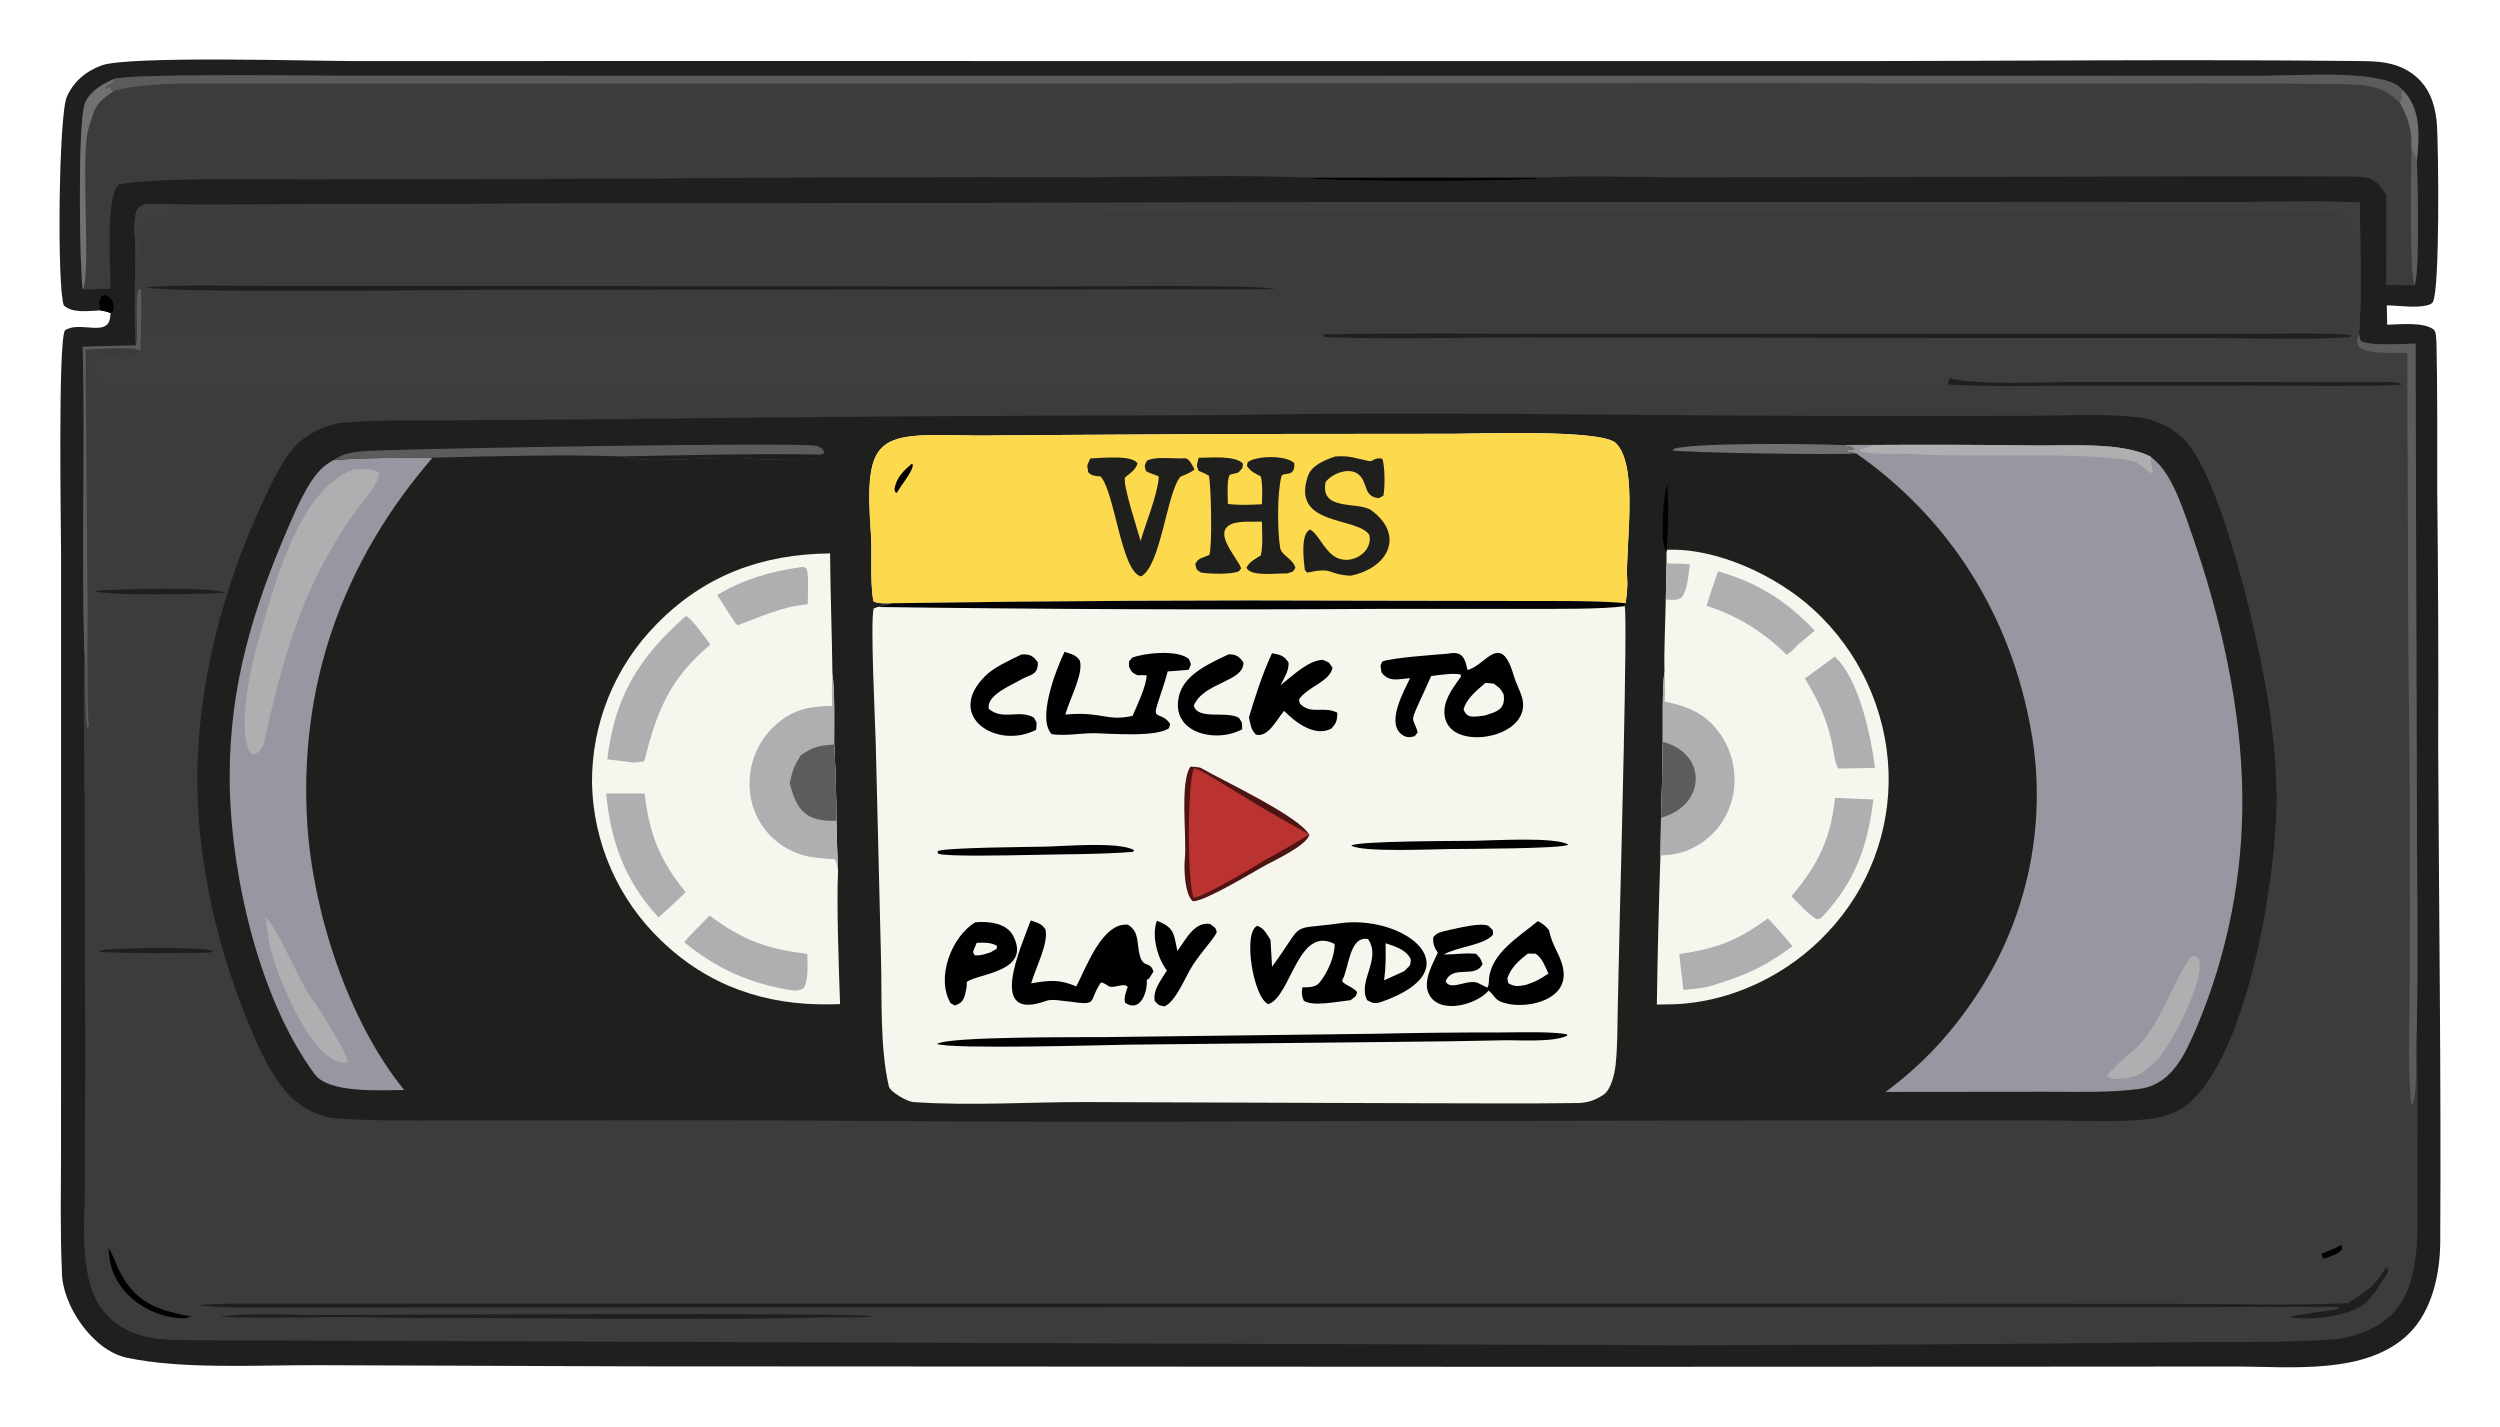
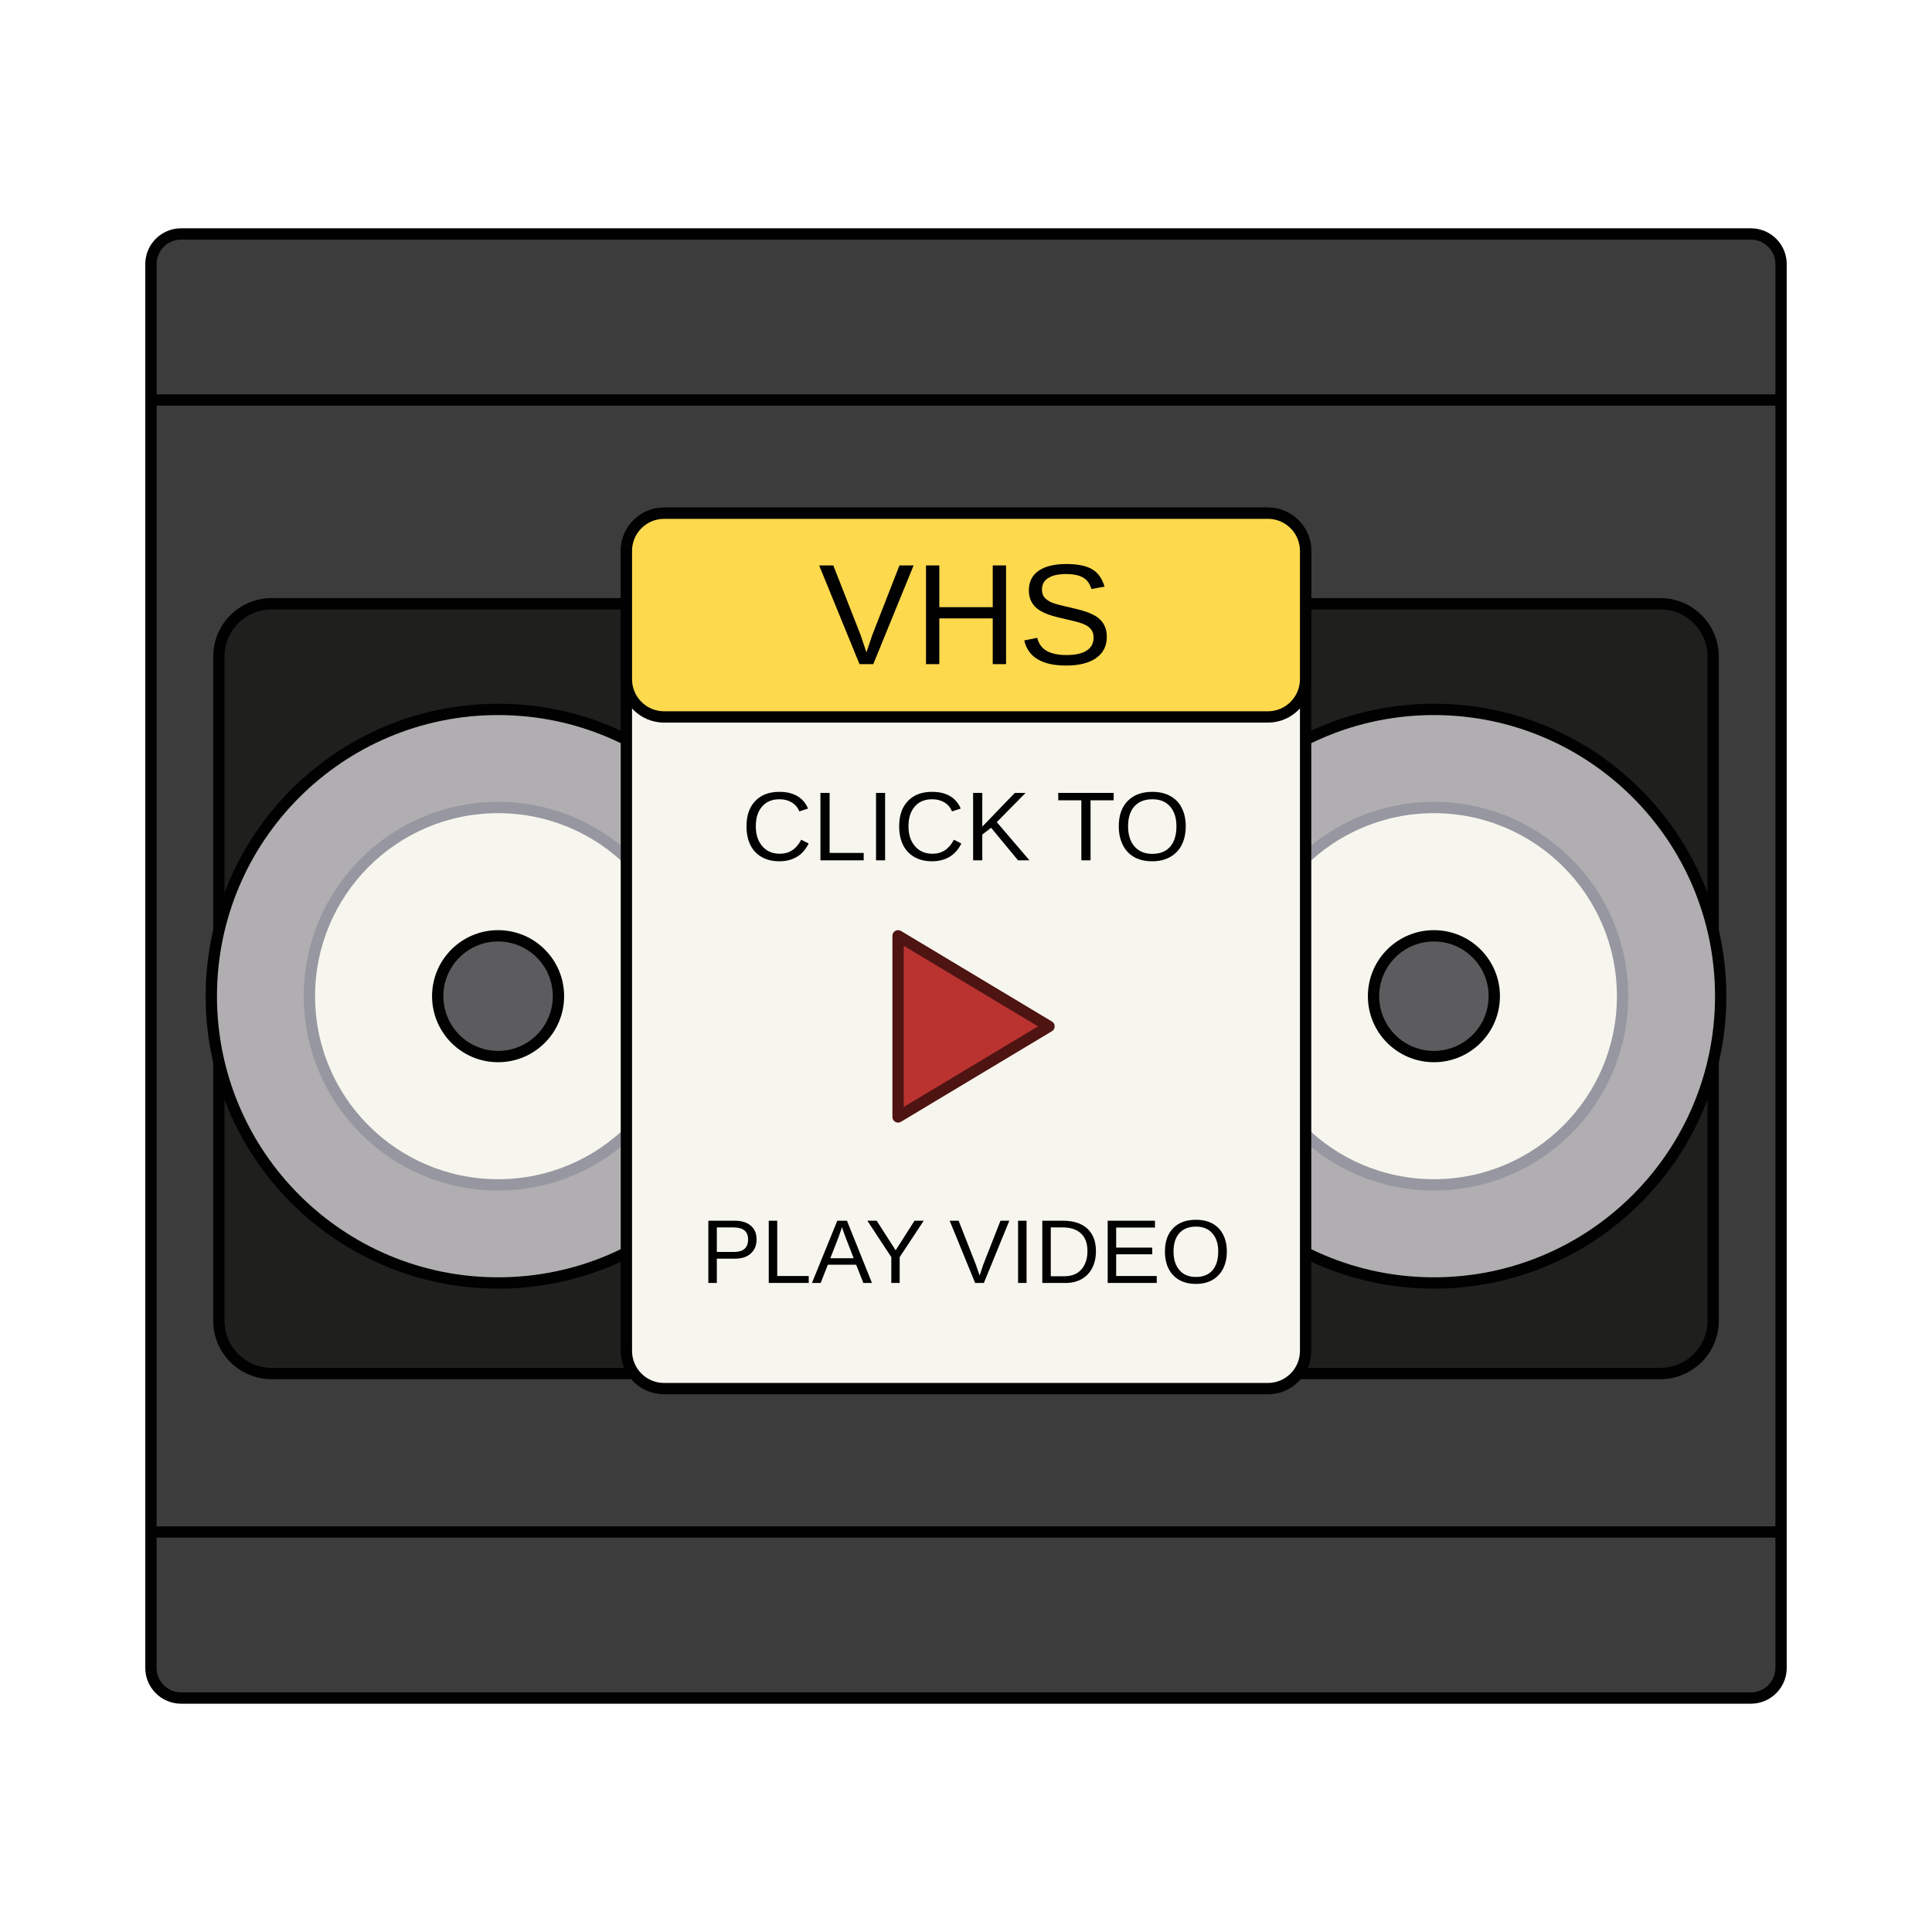
- <svg xmlns="http://www.w3.org/2000/svg" width="982.182" height="560.559" viewBox="0 0 982.182 560.559" fill="none" role="img" aria-labelledby="vhs-play-video-title">
-   <g transform="translate(-49.54441 -1419.798)">
-     <path transform="matrix(1,0,0,-1,72.92969,1961.742)" d="M16.019 419.994C11.231 419.799 5.228 418.816 1.717 421.899-1.05 428.611-.334 496.854 2.872 503.919 5.634 510.009 10.322 513.976 16.549 516.249 27.123 520.096 98.419 517.981 114.431 517.958L253.196 517.973 694.06 517.943C763.206 517.913 832.433 518.709 901.57 517.981 908.209 517.906 914.578 518.048 920.684 515.161 926.311 512.499 930.242 508.051 932.252 502.171 933.31 499.081 933.835 495.804 934.045 492.549 934.615 483.474 935.231 428.701 932.455 423.331 932.05 422.536 930.894 422.169 930.054 421.974 925.268 420.849 919.244 421.906 914.323 421.981L914.48 414.376C919.424 414.466 928.524 415.531 932.612 412.576 933.918 411.631 933.603 408.864 933.843 407.379 934.263 388.194 934.098 368.926 934.135 349.733 934.51 316.051 934.638 282.361 934.518 248.671 934.788 183.743 935.711 118.793 935.313 53.858 935.238 41.528 932.14 26.926 922.965 17.949 906.198 1.539 876.274 5.109 853.941 5.079L790.955 5.034 585.176 4.958 225.931 5.138 101.424 5.596C78.703 5.716 48.215 3.819 26.295 8.566 12.893 11.469 .768 29.469 .937 42.549 .235 58.434 .553 73.981 .586 89.649L.613 179.191 .613 323.686C.596 333.271-.658 407.739 2.133 412.156 8.048 416.169 19.514 408.938 19.931 417.931 19.99 418.246 20.049 418.561 20.108 418.876 18.79 419.611 17.511 419.716 16.019 419.994Z" fill="#1f1f1e" />
-     <path transform="matrix(1,0,0,-1,88.5,1542.867)" d="M.452 1.116C-.067 4.806-.352 3.621 .808 6.598L2.201 7.176C4.873 5.758 3.981 6.591 5.568 4.003 5.641 2.541 6.123 .853 4.54-.002 3.223 .733 1.943 .838 .452 1.116Z" fill="#010101" />
-     <path transform="matrix(1,0,0,-1,82.03906,1948.637)" d="M20.72 431.532C20.573 435.844 19.746 443.127 21.433 446.592 22.855 447.852 23.597 448.677 25.84 448.624 40.362 448.294 55.111 448.407 69.615 448.444L169.952 448.782 493.335 449.329 768.332 449.502 849.629 449.479C863.5 449.479 881.039 449.952 894.595 449.239 894.655 438.582 895.45 406.467 894.25 397.774 894.513 396.559 894.558 394.977 895.42 394.624 899.741 392.869 911.849 393.784 916.515 393.859L916.988 224.344C916.996 191.179 917.581 157.009 917.003 123.904 917.086 122.929 917.138 121.947 917.161 120.972 917.476 97.384 917.183 73.729 917.281 50.134 917.333 38.014 916.598 22.669 907.941 13.227 902.345 7.129 892.21 3.244 884.085 2.644 861.46 .987 838.466 1.879 815.773 1.444 752.083 .724 688.393 .349 624.7 .319L44.097 2.292C31.068 2.352 18.621 2.232 9.114 12.567-1.872 24.514 .799 47.869 .855 63.229L.982 116.352 .702 215.982C.614 235.092 .161 255.214 .582 274.257-.482 313.264 .988 353.449 0 392.607 6.979 392.839 13.961 393.004 20.943 393.117 20.026 399.064 20.641 424.422 20.72 431.532Z" fill="#3d3c3d" />
-     <path transform="matrix(1,0,0,-1,86.32031,1572.836)" d="M16.436 55.731C16.289 60.043 15.461 67.326 17.149 70.791 18.571 72.051 19.313 72.876 21.556 72.823 36.077 72.493 50.827 72.606 65.331 72.643L165.668 72.981 489.051 73.528 764.048 73.701 845.345 73.678C859.216 73.678 876.755 74.151 890.311 73.438 890.371 62.781 891.166 30.666 889.966 21.973 889.141 18.478 888.915 19.581 889.913 16.798 893.462 13.596 903.499 14.668 909.035 14.248L909.013 1.543 906.86 1.963C902.546 1.093 856.62 1.513 848.923 1.513L774.047 1.468C759.959 1.468 742.12 1.056 728.391 2.023 726.291 .876 699.727 1.318 695.601 1.303L583.95 1.266 168.873 1.296 55.767 1.348C47.709 1.356 6.147 .321 2.35 2.571L3.846 2.008 1.603 3.313C-.075 5.488 .168 8.008 0 10.896 3.334 15.943 11.832 9.411 18.434 15.163 18.556 23.586 18.868 31.176 18.644 39.651L17.445 39.021C16.255 32.991 17.699 22.108 16.658 17.316 15.741 23.263 16.356 48.621 16.436 55.731Z" fill="#3d3c3d" />
-     <path transform="matrix(1,0,0,-1,86.32031,1572.836)" d="M16.436 55.731C16.289 60.043 15.461 67.326 17.149 70.791 18.571 72.051 19.313 72.876 21.556 72.823 36.077 72.493 50.827 72.606 65.331 72.643L165.668 72.981 489.051 73.528 764.048 73.701 845.345 73.678C859.216 73.678 876.755 74.151 890.311 73.438 890.371 62.781 891.166 30.666 889.966 21.973 889.141 18.478 888.915 19.581 889.913 16.798 893.462 13.596 903.499 14.668 909.035 14.248L909.013 1.543 906.86 1.963C902.546 1.093 856.62 1.513 848.923 1.513L774.047 1.468C759.959 1.468 742.12 1.056 728.391 2.023 726.291 .876 699.727 1.318 695.601 1.303L583.95 1.266 168.873 1.296 55.767 1.348C47.709 1.356 6.147 .321 2.35 2.571L3.846 2.008 1.603 3.313C-.075 5.488 .168 8.008 0 10.896 3.334 15.943 11.832 9.411 18.434 15.163 18.556 23.586 18.868 31.176 18.644 39.651 20.196 36.043 19.555 26.263 19.412 21.808L321.86 21.816 425.357 21.786C443.407 21.786 465.18 22.386 482.981 21.651L483.673 20.623C509.144 19.581 537.144 20.526 562.813 20.473L726.868 20.278 830.289 20.256C845.225 20.233 872.539 19.416 886.485 20.608 886.942 20.631 887.58 20.886 888.06 21.043 887.108 32.083 889.876 60.186 886.605 67.978 883.334 70.791 861.091 69.891 855.525 69.891L807.738 69.853 653.922 69.756 149.977 68.841C122.539 68.661 95.1 68.668 67.662 68.856 60.757 68.871 23.63 69.988 19.956 67.041 18.413 61.888 18.2 49.348 17.487 42.801 17.371 47.098 17.338 50.623 16.585 54.898L16.436 55.731Z" fill="#3e3e3f" />
-     <path transform="matrix(1,0,0,-1,814.711,1571.914)" d="M0 1.1 .735 3.53C3.293 3.733 .075 3.478 2.506 3.088 15.986 .898 33.481 1.978 47.156 2.03L169.796 1.985C171.507 1.97 177.733 2.278 178.469 1.04 174.155 .17 128.229 .59 120.532 .59L45.656 .545C31.568 .545 13.728 .133 0 1.1Z" fill="#1f1f1e" />
-     <path transform="matrix(1,0,0,-1,569.2969,1553.848)" d="M0 2.664C31.241 3.346 64.256 2.844 95.633 2.866L270.459 2.926 360.466 2.859C369.986 2.844 395.492 3.451 403.677 2.386L403.504 1.621C389.558 .429 362.244 1.246 347.308 1.269L243.888 1.291 79.832 1.486C54.163 1.539 26.163 .594 .692 1.636L0 2.664Z" fill="#1f1f1e" />
-     <path transform="matrix(1,0,0,-1,106.8672,1535.473)" d="M0 2.777C11.726 3.992 37.778 3.317 50.108 3.317H144.654L358.702 3.137C369.204 3.107 438.872 3.999 443.598 2.049L135.694 1.809C119.862 1.764 6.674 .497 0 2.777Z" fill="#1f1f1e" />
-     <path transform="matrix(1,0,0,-1,975.5703,1853.758)" d="M19.783 295.17C14.247 295.59 4.21 294.517 .661 297.719-.336 300.502-.111 299.4 .714 302.895 .976 301.68 1.021 300.097 1.884 299.745 6.205 297.99 18.313 298.905 22.979 298.98L23.452 129.465C23.459 96.3 24.044 62.13 23.467 29.025 22.304 19.905 24.375 8.46 21.824-0L21.276 .525C19.971 11.76 20.496 27.352 20.594 39.097 20.976 86.19 20.736 132.907 20.136 179.985L19.761 282.465 19.783 295.17Z" fill="#5c5b5d" />
-     <path transform="matrix(1,0,0,-1,82.03906,1705.93)" d="M20.943 150.411C21.984 155.204 20.539 166.086 21.729 172.116L22.928 172.746C23.152 164.271 22.84 156.681 22.719 148.259 20.006 150.344 6.448 148.806 1.142 148.904L1.924 46.424C1.976 39.074 1.465 7.319 2.462 1.191L1.881-.001C.612 3.614 1.545 24.756 .582 31.551-.482 70.559 .988 110.744 0 149.901 6.979 150.134 13.961 150.299 20.943 150.411Z" fill="#5c5b5d" />
-     <path transform="matrix(1,0,0,-1,127.0625,1861.914)" d="M404.164 279.013C481.134 280.543 560.258 278.825 637.466 278.728L718.697 278.75C732.876 278.758 747.962 279.755 762.043 278.225 768.502 277.52 775.321 274.573 780.01 270.02 795.801 254.683 810.167 188.398 813.611 166.498 815.561 154.093 816.761 141.95 816.859 129.395 817.084 98.923 806.364 32.345 784.173 10.235 779.432 5.51 773.581 3.283 766.986 2.518 753.783 .988 739.657 1.918 726.342 1.925L650.776 1.97 412.412 1.595C335.399 .898 257.793 2.083 180.717 2L99.357 1.918C84.322 1.933 68.243 1.625 53.306 2.885 47.835 3.343 40.717 7.213 36.822 11.09 29.547 18.328 24.774 28.925 20.824 38.338 8.32 68.135 .198 102.088 .004 134.518-.224 172.505 9.995 211.49 26.108 245.75 29.412 252.778 33.646 261.98 39.021 267.44 43.303 271.798 50.899 275.45 56.973 276.005 69.271 277.138 82.416 276.898 94.789 276.935L156.102 277.37C238.786 278.375 321.474 278.923 404.164 279.013Z" fill="#1f1f1e" />
-     <path transform="matrix(1,0,0,-1,391.0703,1855.93)" d="M8.9 199.132C6.643 199.147 3.379 198.847 1.581 199.934 .211 208.012 1.157 219.224 .673 225.817-2.297 266.317 3.415 265.844 41.317 265.012 44.242 264.952 50.485 265.087 53.919 265.109L134.623 265.612 229.609 265.702C238.217 265.709 287.656 267.577 293.285 262.057 302.495 253.019 296.871 220.409 297.761 208.147 297.978 205.447 297.406 200.519 297.061 199.192L296.745 197.984C298.03 196.027 295.141 88.319 294.874 77.009L294.054 40.522C293.919 33.187 293.981 25.072 293.214 17.834 292.848 14.384 291.465 8.069 288.481 6.074 284.904 3.689 282.097 2.827 277.79 2.767 257.672 2.497 237.365 2.699 217.249 2.699L85.924 3.157C63.235 3.262 39.939 1.567 17.246 3.172 14.952 3.329 8.185 7.072 7.659 9.389 4.119 24.989 5.022 43.409 4.599 59.534L2.542 143.714C2.336 152.137 .34 191.452 1.697 197.054L3.283 197.662 8.9 199.132Z" fill="#f7f6ee" />
-     <path transform="matrix(1,0,0,-1,391.0703,1658.648)" d="M8.9 1.85C6.643 1.865 3.379 1.565 1.581 2.653 .211 10.73 1.157 21.943 .673 28.535-2.297 69.035 3.415 68.563 41.317 67.73 44.242 67.67 50.485 67.805 53.919 67.828L134.623 68.33 229.609 68.42C238.217 68.428 287.656 70.295 293.285 64.775 302.495 55.738 296.871 23.128 297.761 10.865 297.978 8.165 297.406 3.238 297.061 1.91 285.176 2.938 270.516 2.683 258.371 2.735L196.308 2.84C133.837 3.125 71.365 2.795 8.9 1.85Z" fill="#fdd94e" />
-     <path transform="matrix(1,0,0,-1,519.1328,1647.348)" d="M1.33 47.698C5.686 47.691 15.767 48.756 18.751 45.366L18.535 43.716C16.457 41.286 17.404 42.081 13.597 41.061 12.285 39.111 12.783 32.376 12.813 29.563 17.708 28.986 21.316 29.233 26.194 29.443 26.273 32.976 26.559 36.996 25.745 40.378 23.189 41.751 21.972 42.141 20.286 44.511L20.596 45.966C24.14 48.636 35.691 48.771 38.886 45.621 39.428 39.598 34.4 42.471 33.829 40.326 32.169 34.071 32.243 18.591 33.364 12.268 33.881 9.343 38.309 8.083 39.365 4.476 38.082 2.526 38.702 3.163 36.101 2.263 32.269 2.443 21.734 .793 20.12 4.521 21.256 6.876 23.44 7.858 25.742 9.321 26.638 13.206 26.262 18.523 26.163 22.626 23.978 22.641 21.794 22.626 19.609 22.573 2.305 22.071 17.669 7.648 17.998 4.116L17.004 3.013C13.8 1.828 5.536 2.023 2.196 2.631 .1 4.123 .736 3.276 0 5.931 1.262 8.466 2.243 8.046 5.547 9.546 6.728 13.318 6.21 36.426 5.389 40.641 3.732 41.608 3.076 41.878 1.278 42.583 .3 45.253 .62 44.458 1.33 47.698Z" fill="#1f1f1e" />
-     <path transform="matrix(1,0,0,-1,561.586,1646.297)" d="M12.527 47.171C18.76 47.561 20.22 46.436 26.182 45.319 27.062 45.154 28.445 47.066 31.047 46.226 32.078 43.369 32.144 34.691 31.427 31.721L29.606 30.776C23.345 31.414 25.579 37.061 21.533 40.241 18.044 42.979 11.435 40.609 8.768 37.151 6.353 25.406 21.77 29.659 26.737 25.999 40.054 16.174 33.259 3.191 18.506 .311 8.924 .889 12.143 3.829 1.532 1.526L.578 2.591C.131 6.431-1.175 16.924 2.669 18.446 5.906 16.669 7.831 10.961 11.96 8.066 18.19 3.694 27.652 9.446 25.895 16.391 21.008 23.614-4.789 19.691 1.738 39.289 3.234 43.781 8.531 45.784 12.527 47.171Z" fill="#1f1f1e" />
-     <path transform="matrix(1,0,0,-1,476.7344,1647.426)" d="M1.145 47.52C5.383 47.633 18.062 49.081 19.725 45.443 18.615 42.766 17.082 41.91 14.801 40.073 13.821 37.313 19.748 19.373 20.93 15.09 22.758 21.578 27.65 33.421 28.065 40.193 28.108 40.891 25.088 41.235 22.993 42.593 22.417 45.18 22.323 44.131 23.331 46.561 26.526 48.496 34.136 47.273 38.256 47.588 39.987 47.723 41.255 44.775 42.106 43.238 40.452 41.79 38.637 41.228 36.591 40.373 31.191 34.066 28.85 5.123 21.082 1.186 13.284 2.978 10.758 34.605 5.179 40.433 2.9 40.71 1.875 40.553 .359 42.068-.161 45.488-.281 44.07 1.145 47.52Z" fill="#1f1f1e" />
-     <path transform="matrix(1,0,0,-1,400.9531,1613.465)" d="M6.845 11.52 7.182 11.16C7.535 8.962 2.83 3.3 .889-0-.054 .585 .358 .18 0 1.612 .902 6.262 3.434 8.542 6.845 11.52Z" fill="#010101" />
-     <path transform="matrix(1,0,0,-1,394.3516,1659.605)" d="M5.617 2.805C68.081 3.75 130.554 4.08 193.024 3.795L255.088 3.69C267.232 3.638 281.893 3.893 293.778 2.865L293.462 1.658C284.624 .398 266.396 .63 256.956 .608L197.481 .593C131.653 .188 65.823 .435 0 1.335L5.617 2.805Z" fill="#010101" />
-     <path transform="matrix(1,0,0,-1,514.8281,1773.969)" d="M2.443 53.016C3.173 52.963 5.977 52.776 6.412 52.521 14.462 47.796 45.488 33.373 49.11 26.113 47.8 21.913 35.924 16.423 31.488 14.001 26.02 10.978 8.018-.002 3.351 .088 .151 2.728-.206 12.801 .195 16.701 1.066 25.161-1.91 46.926 2.443 53.016Z" fill="#4e1412" />
-     <path transform="matrix(1,0,0,-1,516.6172,1772.52)" d="M2.108 50.941C4.824 49.981 6.946 48.676 9.384 47.199 21.908 39.601 34.38 31.779 47.339 24.946 41.272 21.189 36.147 18.196 29.853 14.844 25.38 11.926 6.229 .601 1.917 .001-.663 4.884-.677 46.636 2.108 50.941Z" fill="#ba3330" />
-     <path transform="matrix(1,0,0,-1,540.7266,1817.625)" d="M36.75 35.296C61.728 37.764 87.43 16.831 51.646 4.254 49.186 3.384 48.046 3.676 45.935 4.869 42.045 12.414 51.737 20.919 46.275 28.899 38.952 30.339 38.796 17.491 36.251 12.924 35.398 11.386 40.348 10.306 41.991 8.049 41.474 5.971 41.504 6.549 39.41 4.876 33.905 4.306 24.383 2.266 21.011 4.711 20.107 7.051 20.169 7.404 20.486 9.909 23.02 9.999 25.639 9.834 27.29 11.874 30.292 15.571 33.344 22.224 33.135 26.956 18.694 34.524 15.986 6.069 7.086 3.316 1.114 5.941-3.018 31.831 2.809 34.089 5.405 33.196 6.364 30.999 7.963 28.576L8.577 18.039C22.441 36.894 13.909 32.041 36.75 35.296Z" fill="#010101" />
-     <path transform="matrix(1,0,0,-1,593.3281,1804.926)" d="M.567 14.559C4.352 13.284 8.71 12.069 10.478 8.229 10.285 5.281 10.427 6.271 7.865 3.564L0 .001C.715 5.604 .65 8.994 .567 14.559Z" fill="#f7f6ee" />
-     <path transform="matrix(1,0,0,-1,610.1094,1818.613)" d="M43.612 36.938C45.923 35.602 46.247 35.378 48.013 33.383 49.167 27.083 52.692 23.61 53.62 17.835 55.475 6.27 40.641 2.633 31.955 4.418 26.451 5.55 27.41 6.975 24.294 9.645 19.406 3.952 4.767 0 .754 8.393-1.608 13.328 2.14 19.838 4.312 24.518 2.873 26.693 2.279 28.178 2.566 30.675 4.105 32.565 5.704 32.655 8.133 33.293 12.041 34.103 20.959 36.503 24.197 35.078 26.193 33.075 25.939 33.93 26.027 31.672 22.77 27.525 12.308 26.963 6.629 23.82 11.263 23.805 14.524 24.48 19.292 24.113 21.027 22.38 21.127 22.327 21.878 20.055 19.019 14.152 10.139 20.048 7.385 13.283 9.464 9.053 16.662 14.962 20.795 12.277 21.008 12.135 23.292 11.04 23.771 10.8 24.491 11.963 24.302 12.922 24.436 14.34 25.388 24.472 36.214 30.773 43.612 36.938Z" fill="#010101" />
-     <path transform="matrix(1,0,0,-1,641.7344,1807.492)" d="M8.039 13.059 11.116 13.014C13.754 11.259 14.725 8.214 16.152 5.221 12.388 2.716 11.596 2.281 7.35 .766 4.082 .144 2.964 .001 .386 1.404L0 3.271C1.429 7.636 4.537 10.314 8.039 13.059Z" fill="#f7f6ee" />
-     <path transform="matrix(1,0,0,-1,591.9453,1722.246)" d="M26.528 45.655C32.291 46.833 33.243 43.548 34.116 39.258 41.133 40.623 47.143 54.978 52.33 36.925 53.086 34.293 54.508 31.698 55.379 29.043 59.943 15.123 37.45 9.018 28.765 15.25 26.808 16.653 25.51 18.79 25.176 21.175 24.351 26.755 28 31.608 31.017 35.883L31.6 36.633 31.382 37.473C28.172 38.11 23.27 37.255 19.859 36.85 18.38 33.415 16.467 29.38 14.935 26.005 11.365 18.13 12.923 20.658 14.606 14.665L13.351 13.21C11.838 12.805 10.613 12.588 9.159 13.353 1.469 17.41 9.162 30.963 11.584 35.995 6.874 35.703 3.261 34.293 .342 38.32 .012 41.125-.375 40.615 .75 42.618 5.468 44.148 21.032 45.16 26.528 45.655Z" fill="#010101" />
-     <path transform="matrix(1,0,0,-1,624.5547,1702.445)" d="M8.575 14.371 11.793 14.079C13.944 12.504 14.543 12.204 15.731 9.864 16.549 3.774 13.028 3.069 8.219 1.516 4.477 1.194 1.381 .001 0 3.931 1.091 8.221 5.322 11.536 8.575 14.371Z" fill="#f7f6ee" />
-     <path transform="matrix(1,0,0,-1,447.086,1821.723)" d="M7.392 40.305C10.079 39.345 11.56 39.165 13.145 36.862 14.574 31.762 9.572 22.222 7.56 15.585 14.782 16.86 18.688 17.212 25.304 14.392 29.191 21.787 35.52 39.697 45.64 38.625 50.136 35.722 48.958 31.71 50.225 26.67 51.569 21.322 54.403 24.532 55.611 20.205L53.858 17.43 52.995 16.957C53.354 11.377 49.967 4.027 44.466 8.01 43.913 10.162 44.817 11.992 45.517 14.212 44.065 15.937 40.715 13.732 38.353 14.31 37.798 14.445 36.772 15.652 35.009 15.945 29.929 8.707 34.28 6.682 22.944 8.407 20.464 8.52 15.901 9.592 13.635 8.76-10.19-0 3.671 29.985 7.392 40.305Z" fill="#010101" />
-     <path transform="matrix(1,0,0,-1,460.5781,1710.379)" d="M7.2 34.516C9.893 33.571 11.738 33.323 13.224 31.013 14.59 25.688 9.607 17.011 7.5 9.841L8.13 9.901C21.879 11.078 23.81 7.081 33.913 9.331 35.657 13.313 39.443 21.293 39.445 25.283 38.119 25.373 37.169 25.328 35.862 25.276 33.756 26.356 33.513 26.513 32.55 28.666 32.533 31.268 32.153 30.121 33.792 32.206 38.682 34.118 51.826 35.378 56.036 31.688 57.066 29.071 57.053 30.203 55.979 27.443L47.719 26.791C46.525 22.096 44.778 17.566 43.383 12.908 41.897 7.951 45.532 10.868 48.686 6.188L48.27 4.523C43.127 .863 25.524 2.401 19.137 2.521 13.443 2.626 8.173 1.351 2.191 2.123-3.802 8.071 4.062 28.066 7.2 34.516Z" fill="#010101" />
-     <path transform="matrix(1,0,0,-1,417.625,1832.422)" d="M172.817 6.497C188.864 6.857 204.916 7.03 220.966 7 227.62 7.022 241.572 7.442 247.44 6.302L247.722 5.755C242.004 3.047 229.269 4.037 222.538 3.925 208.464 3.61 194.389 3.4 180.312 3.295L75.339 2.207C65.539 2.027 6.27 .347 0 2.47 4.476 5.522 56.905 5.08 65.825 5.17L172.817 6.497Z" fill="#010101" />
-     <path transform="matrix(1,0,0,-1,540.2266,1709.582)" d="M9.049 33.156C12.616 32.511 13.736 32.144 15.566 29.504 15.731 26.271 13.931 23.609 12.419 20.586 17.044 24.239 23.415 30.441 29.028 30.554 31.926 29.271 30.919 30.074 32.819 27.486 31.831 21.921 22.949 20.016 19.635 14.969L19.968 13.416C24.349 8.796 29.106 12.546 34.687 9.824 34.73 6.801 34.352 5.676 32.382 3.554 25.839 .089 18.217 6.029 13.806 10.506 10.827 7.041 7.618-.001 2.77 1.146 .673 3.284 .638 5.031 0 8.001 2.823 17.211 5.046 24.396 9.049 33.156Z" fill="#010101" />
-     <path transform="matrix(1,0,0,-1,420.7266,1815.207)" d="M11.982 33.06C17.281 33.562 24.281 32.737 26.84 27.802 34.182 13.657 13.452 13.012 8.668 9.69L8.586 7.582C7.812 4.027 7.835 1.672 3.98 .375L2.303 1.26C-3.589 11.167 2.613 27.435 11.982 33.06Z" fill="#010101" />
-     <path transform="matrix(1,0,0,-1,431.7969,1795.465)" d="M1.436 5.241C4 5.391 7.311 5.458 9.47 4.033L9.293 2.916 6.944 1.528C4.573 .808 3.097 .141 .63 .373L0 1.671 1.436 5.241Z" fill="#f7f6ee" />
-     <path transform="matrix(1,0,0,-1,430.8125,1714.695)" d="M20.009 37.764C23.085 38.019 24.834 37.209 26.486 34.614 26.53 29.409 23.293 29.972 19.602 27.774 15.82 25.524 6.084 21.736 7.224 16.374 12.819 11.716 19.159 16.306 24.919 12.969 26.34 10.351 26.007 11.521 25.795 8.169 10.335 .211-10.234 13.479 5.842 29.356 9.434 32.904 15.398 35.476 20.009 37.764Z" fill="#010101" />
-     <path transform="matrix(1,0,0,-1,512.2891,1712.27)" d="M19.898 35.378C22.738 35.543 24.217 34.478 25.761 32.205 26.014 24.518 10.008 24.495 6.265 15.21 7.885 9.458 19.127 13.313 23.975 10.47 25.513 8.1 25.078 9.15 25.272 5.955 14.557 .15-3.68 4.778 .654 19.808 2.946 27.758 13.145 32.198 19.898 35.378Z" fill="#010101" />
-     <path transform="matrix(1,0,0,-1,503.086,1815.199)" d="M9.022 21.757C12.298 26.302 15.761 33.42 21.849 32.407 23.958 30.727 23.862 31.334 24.516 29.197 22.89 25.739 17.188 20.205 13.779 14.055 11.484 9.877 7.867 1.545 3.889-0 1.154 .705 2.127 .142 .158 2.085-.774 6.225 2.617 10.402 4.912 14.115 1.195 18.967-1.218 27.705 .953 33.645 7.894 31.05 7.596 28.545 9.022 21.757Z" fill="#010101" />
-     <path transform="matrix(1,0,0,-1,580.4141,1755.914)" d="M48.07 5.786C55.599 5.883 80.621 7.436 85.315 4.256 82.851 2.643 45.215 2.621 38.904 2.553 32.147 2.501 4.043 1.188 0 3.941 3.506 5.778 41.323 5.681 48.07 5.786Z" fill="#010101" />
-     <path transform="matrix(1,0,0,-1,417.8672,1757.812)" d="M42.105 5.382C50.468 5.569 71.181 7.437 77.27 4.017L76.804 3.342C64.454 2.307 47.175 2.419 34.367 2.089 28.998 2.007 3.314 1.377 .215 2.645L0 3.627C2.659 5.044 36.208 5.262 42.105 5.382Z" fill="#010101" />
-     <path transform="matrix(1,0,0,-1,773.0078,1850.285)" d="M0 255.645C4.095 255.668 8.617 255.788 12.675 255.683 34.063 255.818 55.458 255.75 76.853 255.473 90.184 255.353 110.011 256.86 121.452 251.115 122.322 250.388 123.162 249.638 123.972 248.858 130.551 242.535 134.88 228.608 137.866 220.005 149.021 187.86 157.115 152.325 157.483 118.155 157.843 87.015 151.804 56.123 139.756 27.398 135.157 16.65 130.019 4.44 117.078 2.7 105.263 1.11 92.427 1.583 80.477 1.568L17.319 1.5C30.064 10.883 41.175 22.305 50.207 35.295 72.547 66.638 81.302 105.668 74.475 143.543 66.583 188.108 42.982 226.425 5.781 252.36 4.755 252.66 2.125 253.043 .971 253.253 2.478 253.763 3.429 253.8 4.999 254.018 3.596 255.39 2.237 255.233 0 255.645Z" fill="#9697a0" />
-     <path transform="matrix(1,0,0,-1,780.211,1602.867)" d="M5.476 8.265C26.864 8.4 48.259 8.332 69.654 8.055 82.985 7.935 102.813 9.442 114.253 3.697L114.275 1.11C111.065 2.347 111.387 2.287 108.724 1.35 97.666 5.88 39.932 3.247 23.668 4.56 17.172 5.085 7.449 3.93 0 5.775L.007 6.427 5.476 8.265Z" fill="#b0aeb0" />
-     <path transform="matrix(1,0,0,-1,888.9375,1606.07)" d="M0 4.553C2.663 5.49 2.341 5.55 5.551 4.313L6.444 .848 5.836 .3 0 4.553Z" fill="#b0aeb0" />
-     <path transform="matrix(1,0,0,-1,877.2578,1843.715)" d="M33.623 48.57 35.806 47.798C39.977 41.04 24.951 12.51 19.385 7.088 13.338 1.185 10.585 .188 2.528 0 1.478 .293 .998 .593 0 1.073 .008 2.01 8.004 9.345 9.572 10.553 20.99 19.373 25.664 39.128 33.623 48.57Z" fill="#b0aeb0" />
-     <path transform="matrix(1,0,0,-1,282.125,1814.871)" d="M97.459 .592 93.777 .502C68.194-0 45.613 7.717 27.066 25.665 10.214 41.835 .479 64.035 .003 87.382-.19 110.737 8.929 133.207 25.344 149.827 44.187 169.102 66.826 177.39 93.537 177.652 93.642 161.992 94.278 146.19 94.459 130.455 95.449 123.082 95.121 110.377 95.14 102.562 95.698 92.587 95.997 82.605 96.037 72.615 96.158 66.112 96.368 59.617 96.667 53.122 96.042 39.352 96.99 14.475 97.459 .592Z" fill="#f7f6ee" />
-     <path transform="matrix(1,0,0,-1,344.0235,1761.746)" d="M32.561 77.332C33.551 69.96 33.223 57.254 33.243 49.439 33.8 39.464 34.099 29.482 34.139 19.492 34.26 12.99 34.47 6.495 34.769-0 34.589 .832 33.752 4.395 33.494 4.402 31.272 4.477 25.436 4.95 23.261 5.422 18.08 6.487 13.277 8.925 9.351 12.465 3.546 17.82 .175 25.305 .016 33.202-.255 41.542 2.865 49.642 8.666 55.65 15.772 62.887 22.78 64.522 32.435 64.605 32.305 69.202 32.32 72.742 32.561 77.332Z" fill="#b0aeb0" />
-     <path transform="matrix(1,0,0,-1,359.8047,1742.645)" d="M4.365 26.181C9.595 29.564 11.233 29.901 17.46 30.336 18.017 20.361 18.316 10.378 18.356 .388 6.662-.002 2.749 4.094 0 15.216 1.205 20.459 1.586 21.681 4.365 26.181Z" fill="#5c5b5d" />
-     <path transform="matrix(1,0,0,-1,288.1328,1719.371)" d="M30.931 57.578C33.55 56.176 38.456 49.043 40.509 46.313 24.35 33.001 19.292 19.508 14.572 .713 14.429 .151 11.079 .076 10.207 .001 6.816 .503 3.407 .848 0 1.223 2.885 25.846 12.377 41.326 30.931 57.578Z" fill="#b0aeb0" />
-     <path transform="matrix(1,0,0,-1,287.711,1780.215)" d="M0 48.699 15.095 48.669C16.92 32.739 21.139 22.247 31.215 9.887L25.749 4.697 20.55 .002C7.573 13.937 1.588 29.964 0 48.699Z" fill="#b0aeb0" />
-     <path transform="matrix(1,0,0,-1,318.3438,1809.5)" d="M9.974 29.961C23.515 20.143 31.975 17.031 48.38 14.916 48.373 10.738 49.026 4.371 46.745 1.311 43.744-.002 43.343 .651 39.572 1.079 24.156 3.989 12.05 9.696 0 19.544 2.347 22.476 7.198 27.133 9.974 29.961Z" fill="#b0aeb0" />
-     <path transform="matrix(1,0,0,-1,331.3281,1665.758)" d="M31.984 23.004C34.334 23.229 33.352 23.529 35.122 22.547 36.056 19.532 35.586 12.032 35.55 8.559 25.397 7.712 17.177 3.64 8.033 .302L7.104 1.127 0 12.182C9.55 18.069 20.929 21.482 31.984 23.004Z" fill="#b0aeb0" />
-     <path transform="matrix(1,0,0,-1,700.4688,1815.254)" d="M3.905 179.452C23.701 180.285 47.272 169.17 61.644 155.917 79.535 139.485 90.12 116.587 91.035 92.317 91.816 68.917 83.204 46.185 67.124 29.175 51.725 12.6 29.284 1.672 6.59 .907 4.395 .84 2.197 .795 0 .787 .293 20.317 .767 39.847 1.422 59.37L1.645 74.197C1.998 84.135 2.223 94.08 2.321 104.017 2.428 112.23 2.02 124.132 3.007 131.775 2.774 140.032 3.355 151.44 3.516 159.945L3.812 174.112 3.81 178.665 3.905 179.452Z" fill="#f7f6ee" />
-     <path transform="matrix(1,0,0,-1,701.8906,1755.883)" d="M.899 44.649C1.006 52.861 .599 64.764 1.585 72.406 1.806 67.989 1.854 64.861 1.676 60.451 11.255 58.539 18.446 55.419 24.058 46.884 28.63 39.834 30.19 31.246 28.388 23.034 26.714 15.294 21.971 8.551 15.243 4.366 9.893 1.096 6.154 .271 0 .001L.224 14.829C.576 24.766 .801 34.711 .899 44.649Z" fill="#b0aeb0" />
-     <path transform="matrix(1,0,0,-1,702.1172,1741.055)" d="M.676 29.82C18.662 24.998 17.47 4.658 0 0 .353 9.938 .578 19.883 .676 29.82Z" fill="#5c5b5d" />
-     <path transform="matrix(1,0,0,-1,703.9922,1655.895)" d="M.296 14.754C3.111 14.679 6.761 14.664 9.485 14.416 8.838 10.276 8.603 4.434 6.26 1.381 4.038 .001 2.663 .406 0 .586L.296 14.754Z" fill="#b0aeb0" />
-     <path transform="matrix(1,0,0,-1,753.3281,1780.961)" d="M17.137 47.684 32.217 47.076C29.989 28.716 25.1 14.864 12.307 1.146 11.358 .149 11.376 .254 10.004-.001 6.585 2.024 2.886 6.134 0 9.051 10.502 21.434 15.47 31.604 17.137 47.684Z" fill="#b0aeb0" />
-     <path transform="matrix(1,0,0,-1,758.6328,1721.703)" d="M11.725 43.941C21.33 35.196 25.884 12.906 27.564 .224L16.401 .006 13.178-.001C11.964 1.259 11.325 6.329 10.944 8.346 9.021 18.539 5.437 26.579 0 35.339L11.725 43.941Z" fill="#b0aeb0" />
-     <path transform="matrix(1,0,0,-1,709.2813,1808.734)" d="M34.826 28.156C38.422 24.414 41.215 21.129 44.51 17.176 32.217 8.229 25.199 5.461 10.808 1.111 8.033 .631 4.466 .331 1.603 .001L0 14.109C14.766 16.336 22.641 19.179 34.826 28.156Z" fill="#b0aeb0" />
-     <path transform="matrix(1,0,0,-1,720.0547,1677.5)" d="M4.452 33.195C19.863 29.01 31.624 21.398 42.46 9.953L35.823 4.38C35.493 4.028 31.821 0 31.188 .638 22.316 9.578 11.38 16.058 0 19.703 1.385 24.458 2.8 28.553 4.452 33.195Z" fill="#b0aeb0" />
-     <path transform="matrix(1,0,0,-1,139.7734,1849.469)" d="M40.761 248.881C53.353 249.931 67.016 249.766 79.725 249.863 44.351 208.996 27.032 160.298 30.501 105.923 32.702 71.423 46.543 28.441 68.576 1.441 59.225 1.366 39.015 .068 33.438 7.598 11.009 37.876-.126 88.561 .001 125.153 .126 160.988 9.27 190.576 23.035 222.571 26.104 229.471 30.386 239.798 35.708 245.161 37.192 246.653 38.896 247.906 40.761 248.881Z" fill="#9697a0" />
-     <path transform="matrix(1,0,0,-1,145.6562,1716.605)" d="M42.881 112.35C45.996 112.538 49.792 112.89 52.478 111.36 54.206 108.278 45.309 98.475 42.715 94.763 22.03 65.168 15.077 38.213 7.385 4.185 6.295 1.943 5.496 1.028 3.219 .368-3.64 5.1 2.262 34.433 4.448 41.888 10.436 62.333 20.37 104.73 42.881 112.35Z" fill="#b0aeb0" />
-     <path transform="matrix(1,0,0,-1,153.8984,1839.809)" d="M0 59.543C4.533 55.995 13.06 34.71 17.694 28.395 20.482 24.6 32.405 5.888 32.252 2.693 18.897 .001 4.125 37.215 1.794 48.023 .953 51.923 .395 55.575 0 59.543Z" fill="#b0aeb0" />
-     <path transform="matrix(1,0,0,-1,180.5391,1603.434)" d="M0 2.848C.948 3.448 1.905 4.01 2.917 4.498 6.302 6.103 10.687 6.328 14.375 6.523 30.795 7.393 185.974 10.13 190.155 8.398 191.841 7.7 192.268 7.333 192.958 5.69L191.579 5.06C189.778 3.62 189.317 2.915 186.846 2.945 179.3 3.028 170.015 2.81 162.607 3.508 150.758 4.618 123.665 1.168 113.006 4.325 91.432 5.173 60.953 4.363 38.965 3.83 26.256 3.733 12.593 3.898 0 2.848Z" fill="#5c5b5d" />
-     <path transform="matrix(1,0,0,-1,293.5469,1602.547)" d="M0 3.439C25.427 3.934 53.275 4.587 78.573 4.174 76.772 2.734 76.311 2.029 73.84 2.059 66.294 2.142 57.009 1.924 49.601 2.622 37.752 3.732 10.659 .282 0 3.439Z" fill="#1f1f1e" />
-     <path transform="matrix(1,0,0,-1,706.7813,1599.258)" d="M72.012 1.334C66.358 .636 5.353 1.581 0 2.481L.365 3.134C8.641 5.669 55.588 5.091 66.231 4.619 68.468 4.206 69.828 4.364 71.231 2.991 69.66 2.774 68.709 2.736 67.203 2.226 68.356 2.016 70.987 1.634 72.012 1.334Z" fill="#71716f" />
-     <path transform="matrix(1,0,0,-1,702.75,1636.586)" d="M1.53-.002C-1.389 2.436 .529 25.033 1.862 26.203 2.463 17.646 2.084 9.336 1.625 .786L1.53-.002Z" fill="#010101" />
-     <path transform="matrix(1,0,0,-1,127.9844,1938.41)" d="M859.137 20.902 859.977 19.537C859.129 16.98 852.288 7.417 850.412 6.217 842.055 .862 830.247-0 820.952 1.065 822.063 1.86 837.277 3.862 839.985 4.297L840.127 5.175 28.379 4.942C22.489 4.927 4.682 4.642 0 5.932 8.375 6.667 19.69 6.42 28.356 6.442L75.905 6.472 212.753 6.502 653.009 6.442 776.309 6.375C797.622 6.345 823.09 5.685 844.043 6.645 851.905 11.955 854.133 12.757 859.137 20.902Z" fill="#1f1f1e" />
-     <path transform="matrix(1,0,0,-1,171.7734,1939.445)" d="M.263 2.984C17.11 2.999 217.474 4.229 221.215 2.421 215.636 1.964 209.919 2.234 204.321 2.099 150.568 .824 96.849 1.956 43.093 1.844 28.795 1.814 14.235 2.549 0 2.106L.263 2.984Z" fill="#1f1f1e" />
-     <path transform="matrix(1,0,0,-1,92.25781,1937.773)" d="M.002 27.676C.658 27.001 2.829 21.548 3.563 19.996 9.924 6.548 18.048 3.406 32.381 .773 31.434 .413 30.136 .001 29.117 .031 14.207 .518-.179 11.716 .002 27.676Z" fill="#010101" />
-     <path transform="matrix(1,0,0,-1,86.75,1655.156)" d="M0 3.253C6.747 3.831 47.192 5.113 51.346 2.406 44.506 2.016 2.903 1.048 0 3.253Z" fill="#1f1f1e" />
-     <path transform="matrix(1,0,0,-1,88.51563,1795.059)" d="M3.056 2.179C7.123 2.817 42.74 3.379 44.544 1.609L43.452 .994C30.534 .717 12.73 .582 0 1.309 1.176 2.277 1.253 1.977 3.056 2.179Z" fill="#1f1f1e" />
-     <path transform="matrix(1,0,0,-1,135.9453,1938.133)" d="M35.832 .795C26.256 .6 9.166 .502 0 1.042 8.866 2.49 26.38 1.897 36.094 1.672L35.832 .795Z" fill="#1f1f1e" />
-     <path transform="matrix(1,0,0,-1,961.5,1914.336)" d="M7.697 5.453C8.222 4.928 8.027 4.816 8.177 3.751 6.504 1.606 3.901 1.156 .983 .001L0 1.748C.773 2.416 5.056 3.788 7.052 5.041L7.697 5.453Z" fill="#010101" />
-     <path transform="matrix(1,0,0,-1,80.92188,1535.969)" d="M13.307 85.067C18.194 87.347 91.063 86.409 101.333 86.417L263.321 86.394 744.974 86.364 857.892 86.394C869.745 86.342 906.541 89.237 912.467 80.852 919.872 73.802 919.099 62.574 918.161 53.124 918.409 47.027 919.369 7.292 917.134 4.097L906.061 4.224C906.158 15.969 906.181 27.707 906.128 39.444 901.83 46.307 900.119 46.764 891.755 46.809 872.385 46.914 853.008 46.899 833.638 46.869L715.71 46.607 624.464 46.517C609.962 46.524 589.713 47.319 575.68 46.382 569.21 44.634 487.061 44.664 481.973 46.344 457.706 47.612 422.566 46.562 397.576 46.539 336.649 46.659 275.722 46.464 214.796 45.954L87.756 45.684C71.507 45.669 29.14 46.532 15.337 43.712 9.895 38.567 12.098 11.672 12.025 2.754L1.184 2.402C-.004 7.442-1.048 67.764 1.981 75.557 3.759 80.132 8.713 83.139 13.307 85.067Z" fill="#3d3c3d" />
-     <path transform="matrix(1,0,0,-1,90.78125,1462.438)" d="M3.446 11.536C8.332 13.816 81.202 12.878 91.471 12.886L253.46 12.863 735.112 12.833 848.03 12.863C859.883 12.811 896.679 15.706 902.606 7.321 902.028 5.656 902.036 5.776 902.478 4.073L901.473 2.401C900.115 3.736 898.615 4.928 897.009 5.948 892.208 8.948 886.739 9.398 881.263 9.526 854.827 9.901 828.39 9.991 801.946 9.788L654.066 9.923 257.487 9.856 106.232 9.871 52.411 9.826C36.786 9.766 18.593 10.673 3.697 7.043 1.868 7.313 2.88 6.968 1.854 8.371 1.248 9.203 1.517 7.418 0 8.048 1.096 9.076 2.205 9.601 3.506 10.336L3.446 11.536Z" fill="#5c5b5b" />
-     <path transform="matrix(1,0,0,-1,80.92188,1533.566)" d="M13.307 82.664 13.367 81.464C12.067 80.729 10.958 80.204 9.862 79.177 11.379 78.547 11.11 80.332 11.715 79.499 12.741 78.097 11.729 78.442 13.559 78.172 5.719 73.004 5.918 71.257 3.358 63.119 .197 53.069 4.437 5.902 1.184-.001-.004 5.039-1.048 65.362 1.981 73.154 3.759 77.729 8.713 80.737 13.307 82.664Z" fill="#71716f" />
-     <path transform="matrix(1,0,0,-1,996.7344,1531.871)" d="M.171 53.961C.786 52.513 1.619 50.361 2.346 49.026 2.594 42.928 3.554 3.193 1.319-.002-.617 5.383 .141 45.606 .171 53.961Z" fill="#5c5b5d" />
-     <path transform="matrix(1,0,0,-1,562.8985,1491.332)" d="M0 1.709 93.707 1.746C87.237-.001 5.088 .029 0 1.709Z" fill="#010101" />
-     <path transform="matrix(1,0,0,-1,992.2578,1482.844)" d="M1.133 27.727C8.537 20.677 7.764 9.449 6.827-.001 6.099 1.334 5.266 3.487 4.651 4.934 4.921 11.849 3.436 16.949 0 22.807L1.005 24.479C.563 26.182 .555 26.062 1.133 27.727Z" fill="#71716f" />
+ <svg xmlns="http://www.w3.org/2000/svg" width="256" height="256" viewBox="0 0 256 256" fill="none" role="img" aria-labelledby="vhs-play-video-title">
+   <g stroke="#010101" stroke-width="1.5" stroke-linecap="round" stroke-linejoin="round">
+     <rect x="20" y="31" width="216" height="194" rx="4" fill="#3d3c3d" />
+     <path d="M20 53 H236 M20 203 H236" fill="none" stroke="#010101" />
+     <rect x="29" y="80" width="198" height="102" rx="7" fill="#1f1f1e" />
+     <circle cx="66" cy="132" r="38" fill="#b0aeb0" stroke="#010101" />
+     <circle cx="190" cy="132" r="38" fill="#b0aeb0" stroke="#010101" />
+     <circle cx="66" cy="132" r="25" fill="#f7f6ee" stroke="#9697a0" />
+     <circle cx="190" cy="132" r="25" fill="#f7f6ee" stroke="#9697a0" />
+     <circle cx="66" cy="132" r="8" fill="#5c5b5d" />
+     <circle cx="190" cy="132" r="8" fill="#5c5b5d" />
+     <rect x="83" y="68" width="90" height="116" rx="5" fill="#f7f6ee" />
+     <rect x="83" y="68" width="90" height="27" rx="5" fill="#fdd94e" />
+     <text x="128" y="88" font-family="Arial,Helvetica,sans-serif" font-size="19" font-weight="400" text-anchor="middle" fill="#010101" stroke="none">VHS</text>
+     <text x="128" y="114" font-family="Arial,Helvetica,sans-serif" font-size="13" font-weight="400" text-anchor="middle" fill="#010101" stroke="none">CLICK TO</text>
+     <path d="M119 124 L139 136 L119 148 Z" fill="#ba3330" stroke="#4e1412" />
+     <text x="128" y="170" font-family="Arial,Helvetica,sans-serif" font-size="12" font-weight="400" text-anchor="middle" fill="#010101" stroke="none">PLAY VIDEO</text>
  </g>
</svg>
